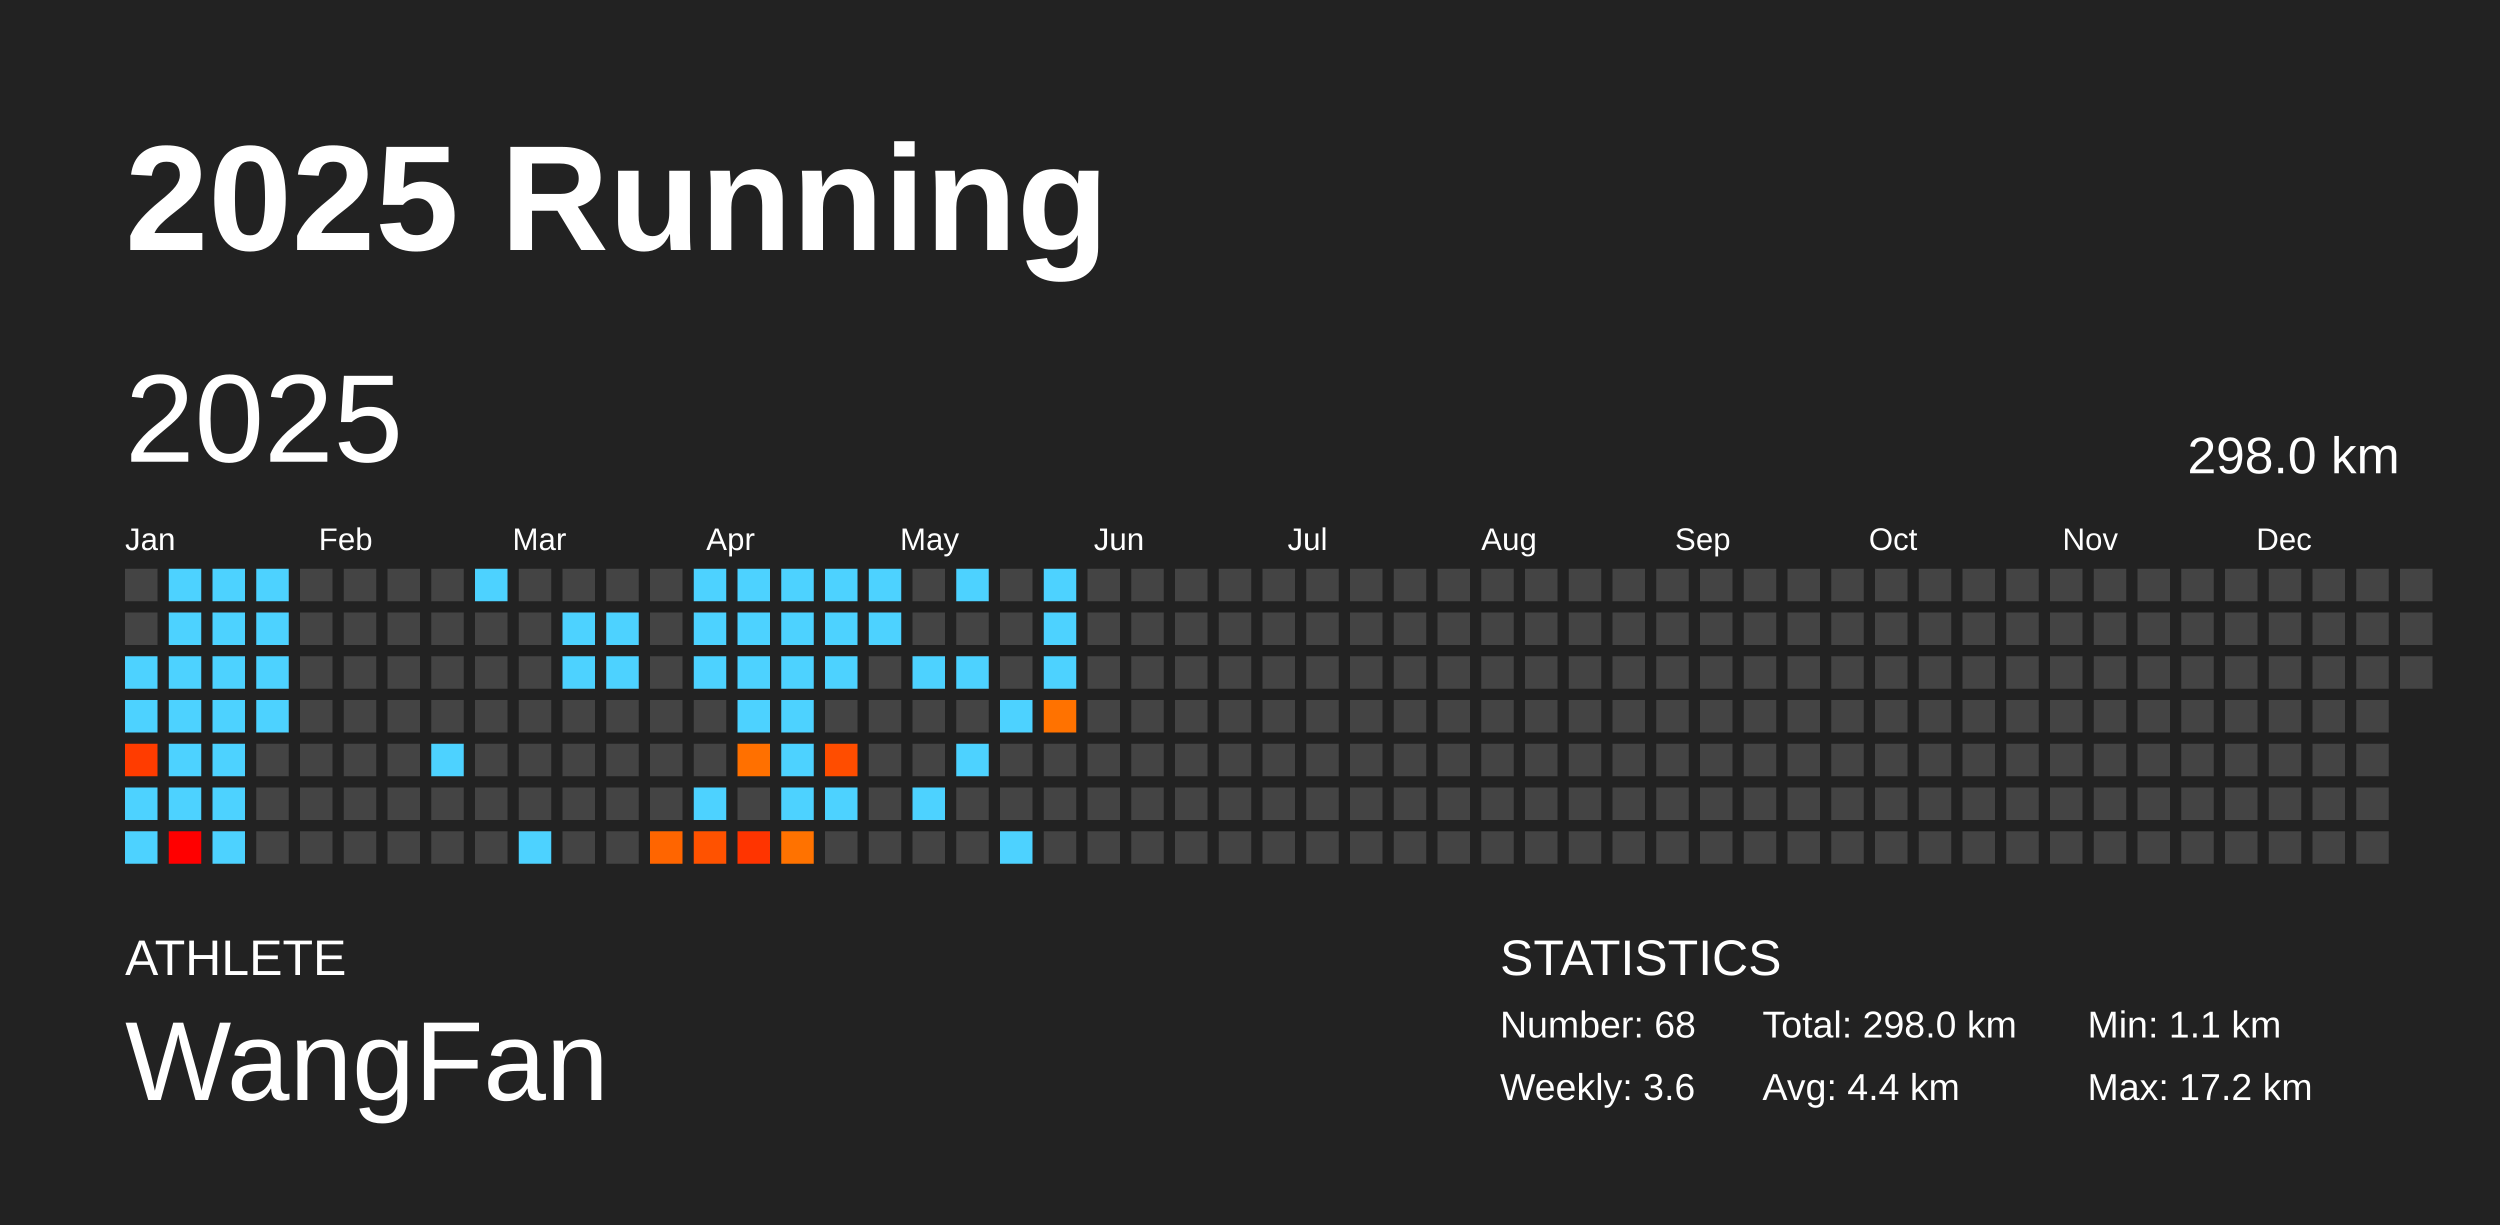
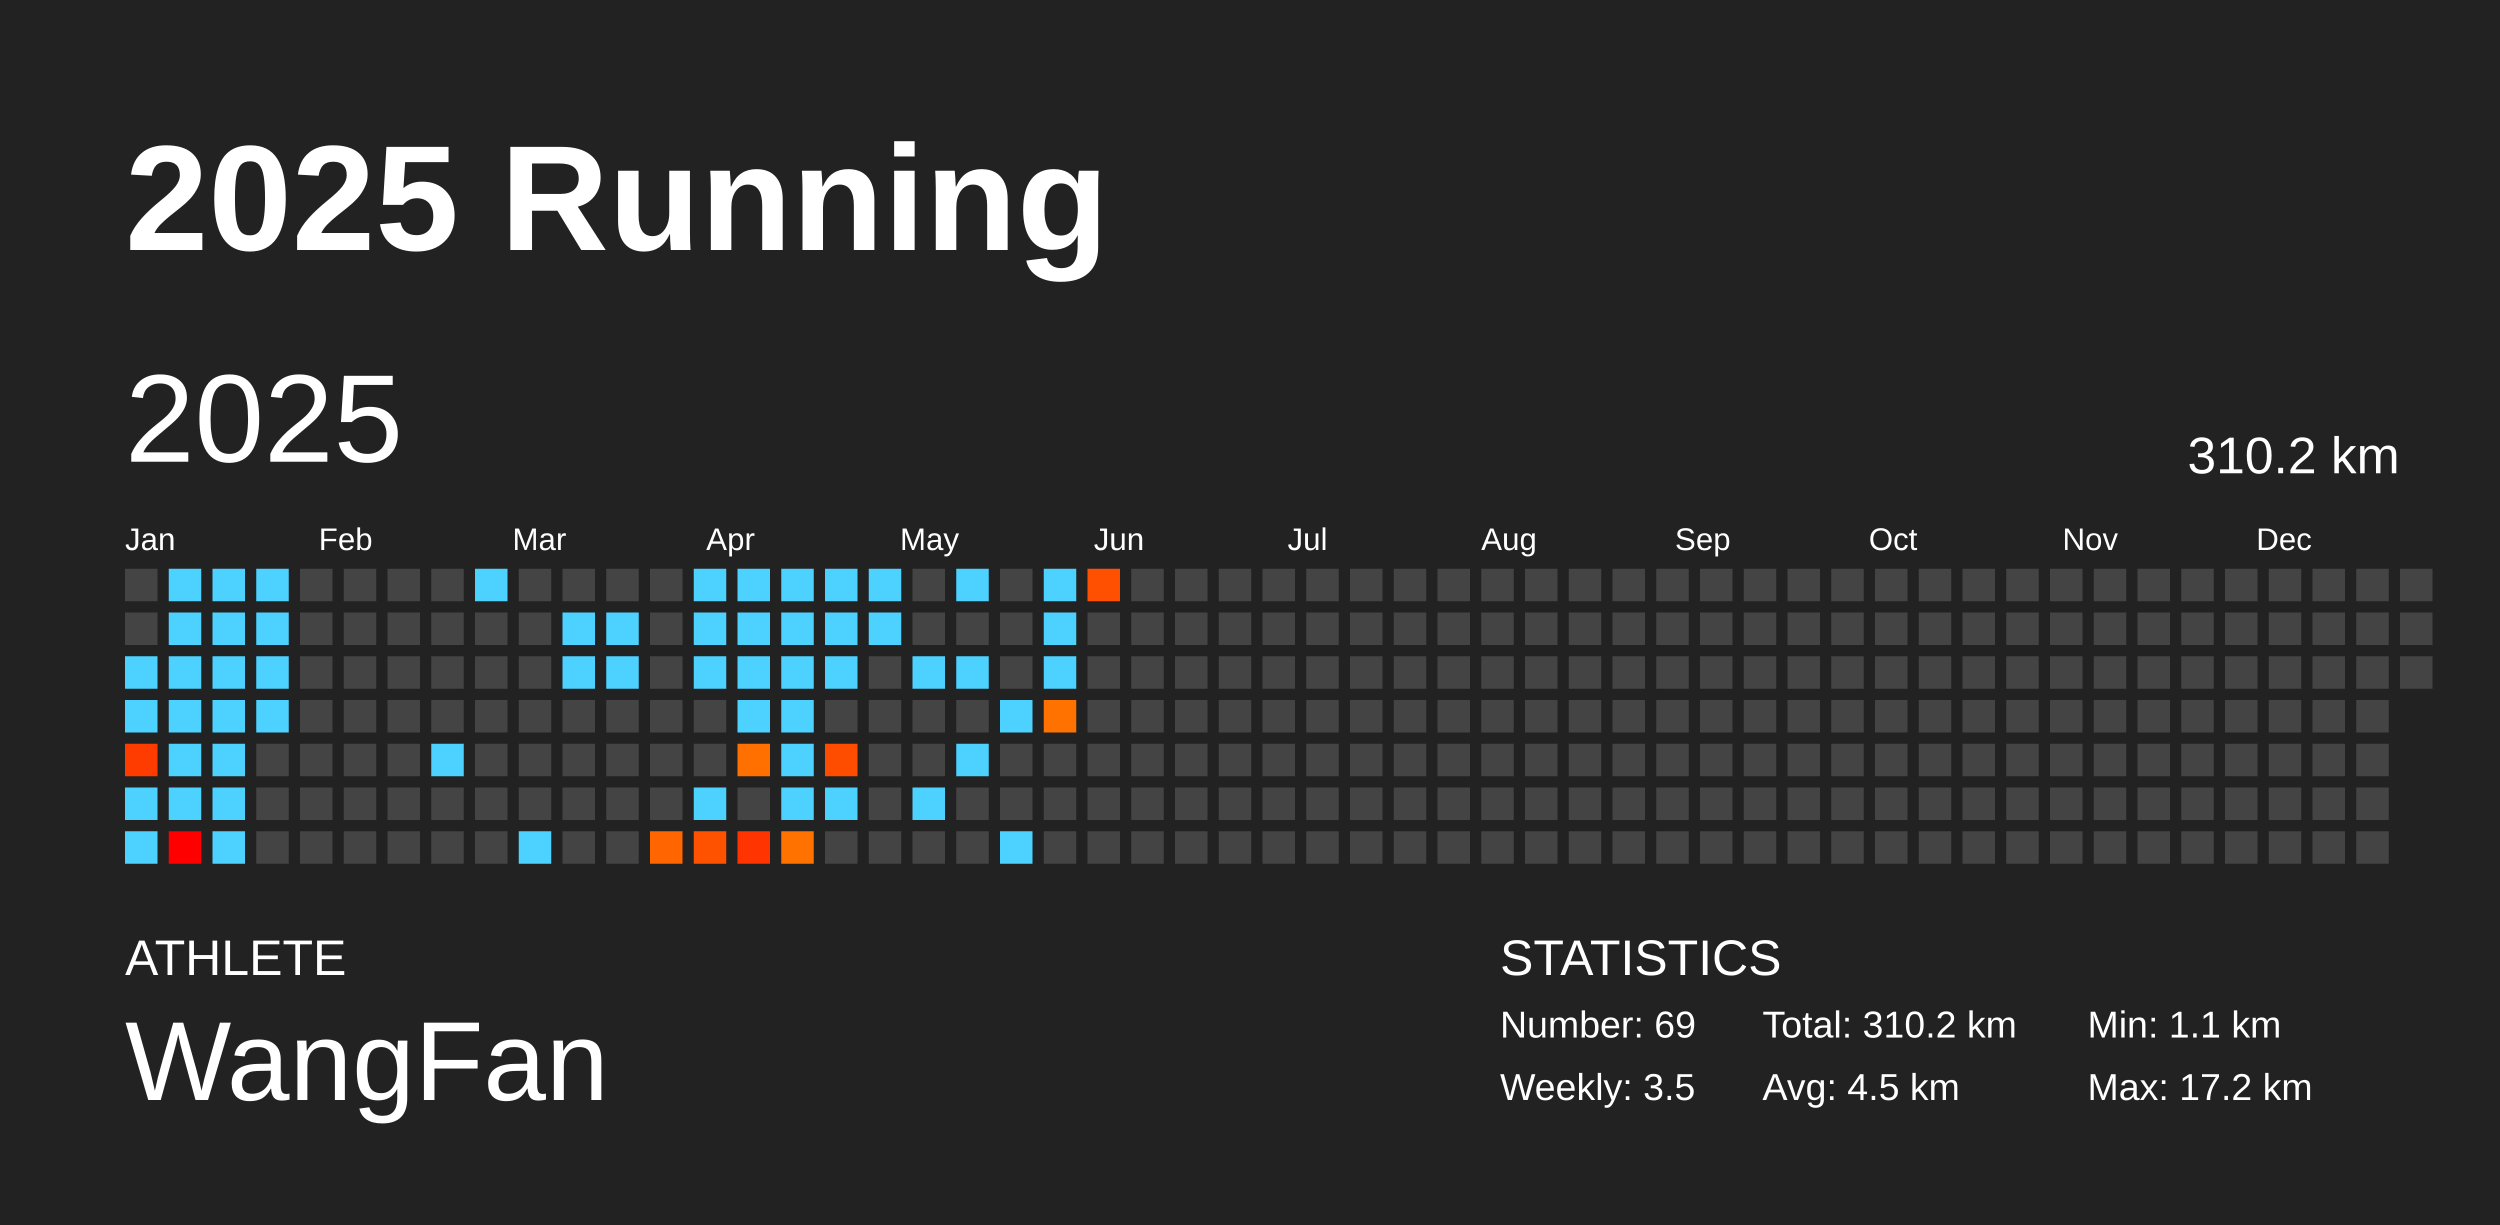
<svg xmlns="http://www.w3.org/2000/svg" baseProfile="full" height="98mm" version="1.1" viewBox="0,0,200,98" width="200mm">
  <defs />
  <rect fill="#222222" height="98" width="200" x="0" y="0" />
  <text fill="#FFFFFF" style="font-size:12px; font-family:Arial; font-weight:bold;" x="10" y="20">2025 Running</text>
  <text fill="#FFFFFF" style="font-size:4px; font-family:Arial" x="10" y="78">ATHLETE</text>
  <text fill="#FFFFFF" style="font-size:9px; font-family:Arial" x="10" y="88">WangFan</text>
  <text fill="#FFFFFF" style="font-size:4px; font-family:Arial" x="120" y="78">STATISTICS</text>
-   <text fill="#FFFFFF" style="font-size:3px; font-family:Arial" x="120" y="83">Number: 68</text>
-   <text fill="#FFFFFF" style="font-size:3px; font-family:Arial" x="120" y="88">Weekly: 3.6</text>
-   <text fill="#FFFFFF" style="font-size:3px; font-family:Arial" x="141" y="83">Total: 298.0 km</text>
-   <text fill="#FFFFFF" style="font-size:3px; font-family:Arial" x="141" y="88">Avg: 4.4 km</text>
+   <text fill="#FFFFFF" style="font-size:3px; font-family:Arial" x="120" y="83">Number: 69</text>
+   <text fill="#FFFFFF" style="font-size:3px; font-family:Arial" x="120" y="88">Weekly: 3.5</text>
+   <text fill="#FFFFFF" style="font-size:3px; font-family:Arial" x="141" y="83">Total: 310.2 km</text>
+   <text fill="#FFFFFF" style="font-size:3px; font-family:Arial" x="141" y="88">Avg: 4.5 km</text>
  <text fill="#FFFFFF" style="font-size:3px; font-family:Arial" x="167" y="83">Min: 1.1 km</text>
  <text fill="#FFFFFF" style="font-size:3px; font-family:Arial" x="167" y="88">Max: 17.2 km</text>
  <text dominant-baseline="hanging" fill="#FFFFFF" style="font-size:10.0px; font-family:Arial;" x="10" y="30">2025</text>
-   <text dominant-baseline="hanging" fill="#FFFFFF" style="font-size:4.125px; font-family:Arial;" x="175" y="35">298.0 km</text>
+   <text dominant-baseline="hanging" fill="#FFFFFF" style="font-size:4.125px; font-family:Arial;" x="175" y="35">310.2 km</text>
  <text fill="#FFFFFF" style="font-size:2.5px; font-family:Arial" x="10.0" y="44">Jan</text>
  <text fill="#FFFFFF" style="font-size:2.5px; font-family:Arial" x="25.5" y="44">Feb</text>
  <text fill="#FFFFFF" style="font-size:2.5px; font-family:Arial" x="41.0" y="44">Mar</text>
  <text fill="#FFFFFF" style="font-size:2.5px; font-family:Arial" x="56.5" y="44">Apr</text>
  <text fill="#FFFFFF" style="font-size:2.5px; font-family:Arial" x="72.0" y="44">May</text>
  <text fill="#FFFFFF" style="font-size:2.5px; font-family:Arial" x="87.5" y="44">Jun</text>
  <text fill="#FFFFFF" style="font-size:2.5px; font-family:Arial" x="103.0" y="44">Jul</text>
  <text fill="#FFFFFF" style="font-size:2.5px; font-family:Arial" x="118.5" y="44">Aug</text>
  <text fill="#FFFFFF" style="font-size:2.5px; font-family:Arial" x="134.0" y="44">Sep</text>
  <text fill="#FFFFFF" style="font-size:2.5px; font-family:Arial" x="149.5" y="44">Oct</text>
  <text fill="#FFFFFF" style="font-size:2.5px; font-family:Arial" x="165.0" y="44">Nov</text>
  <text fill="#FFFFFF" style="font-size:2.5px; font-family:Arial" x="180.5" y="44">Dec</text>
  <rect fill="#444444" height="2.6" width="2.6" x="10.0" y="45.5" />
  <rect fill="#444444" height="2.6" width="2.6" x="10.0" y="49.0" />
  <rect fill="#4dd2ff" height="2.6" width="2.6" x="10.0" y="52.5" />
  <rect fill="#4dd2ff" height="2.6" width="2.6" x="10.0" y="56.0" />
  <rect fill="#ff3c00" height="2.6" width="2.6" x="10.0" y="59.5" />
  <rect fill="#4dd2ff" height="2.6" width="2.6" x="10.0" y="63.0" />
  <rect fill="#4dd2ff" height="2.6" width="2.6" x="10.0" y="66.5" />
  <rect fill="#4dd2ff" height="2.6" width="2.6" x="13.5" y="45.5" />
  <rect fill="#4dd2ff" height="2.6" width="2.6" x="13.5" y="49.0" />
  <rect fill="#4dd2ff" height="2.6" width="2.6" x="13.5" y="52.5" />
  <rect fill="#4dd2ff" height="2.6" width="2.6" x="13.5" y="56.0" />
  <rect fill="#4dd2ff" height="2.6" width="2.6" x="13.5" y="59.5" />
  <rect fill="#4dd2ff" height="2.6" width="2.6" x="13.5" y="63.0" />
  <rect fill="#ff0000" height="2.6" width="2.6" x="13.5" y="66.5" />
  <rect fill="#4dd2ff" height="2.6" width="2.6" x="17.0" y="45.5" />
  <rect fill="#4dd2ff" height="2.6" width="2.6" x="17.0" y="49.0" />
  <rect fill="#4dd2ff" height="2.6" width="2.6" x="17.0" y="52.5" />
  <rect fill="#4dd2ff" height="2.6" width="2.6" x="17.0" y="56.0" />
  <rect fill="#4dd2ff" height="2.6" width="2.6" x="17.0" y="59.5" />
  <rect fill="#4dd2ff" height="2.6" width="2.6" x="17.0" y="63.0" />
  <rect fill="#4dd2ff" height="2.6" width="2.6" x="17.0" y="66.5" />
  <rect fill="#4dd2ff" height="2.6" width="2.6" x="20.5" y="45.5" />
  <rect fill="#4dd2ff" height="2.6" width="2.6" x="20.5" y="49.0" />
  <rect fill="#4dd2ff" height="2.6" width="2.6" x="20.5" y="52.5" />
  <rect fill="#4dd2ff" height="2.6" width="2.6" x="20.5" y="56.0" />
  <rect fill="#444444" height="2.6" width="2.6" x="20.5" y="59.5" />
  <rect fill="#444444" height="2.6" width="2.6" x="20.5" y="63.0" />
  <rect fill="#444444" height="2.6" width="2.6" x="20.5" y="66.5" />
  <rect fill="#444444" height="2.6" width="2.6" x="24.0" y="45.5" />
  <rect fill="#444444" height="2.6" width="2.6" x="24.0" y="49.0" />
  <rect fill="#444444" height="2.6" width="2.6" x="24.0" y="52.5" />
  <rect fill="#444444" height="2.6" width="2.6" x="24.0" y="56.0" />
  <rect fill="#444444" height="2.6" width="2.6" x="24.0" y="59.5" />
  <rect fill="#444444" height="2.6" width="2.6" x="24.0" y="63.0" />
  <rect fill="#444444" height="2.6" width="2.6" x="24.0" y="66.5" />
  <rect fill="#444444" height="2.6" width="2.6" x="27.5" y="45.5" />
  <rect fill="#444444" height="2.6" width="2.6" x="27.5" y="49.0" />
  <rect fill="#444444" height="2.6" width="2.6" x="27.5" y="52.5" />
  <rect fill="#444444" height="2.6" width="2.6" x="27.5" y="56.0" />
  <rect fill="#444444" height="2.6" width="2.6" x="27.5" y="59.5" />
  <rect fill="#444444" height="2.6" width="2.6" x="27.5" y="63.0" />
  <rect fill="#444444" height="2.6" width="2.6" x="27.5" y="66.5" />
  <rect fill="#444444" height="2.6" width="2.6" x="31.0" y="45.5" />
  <rect fill="#444444" height="2.6" width="2.6" x="31.0" y="49.0" />
  <rect fill="#444444" height="2.6" width="2.6" x="31.0" y="52.5" />
  <rect fill="#444444" height="2.6" width="2.6" x="31.0" y="56.0" />
  <rect fill="#444444" height="2.6" width="2.6" x="31.0" y="59.5" />
  <rect fill="#444444" height="2.6" width="2.6" x="31.0" y="63.0" />
  <rect fill="#444444" height="2.6" width="2.6" x="31.0" y="66.5" />
  <rect fill="#444444" height="2.6" width="2.6" x="34.5" y="45.5" />
  <rect fill="#444444" height="2.6" width="2.6" x="34.5" y="49.0" />
  <rect fill="#444444" height="2.6" width="2.6" x="34.5" y="52.5" />
  <rect fill="#444444" height="2.6" width="2.6" x="34.5" y="56.0" />
  <rect fill="#4dd2ff" height="2.6" width="2.6" x="34.5" y="59.5" />
  <rect fill="#444444" height="2.6" width="2.6" x="34.5" y="63.0" />
  <rect fill="#444444" height="2.6" width="2.6" x="34.5" y="66.5" />
  <rect fill="#4dd2ff" height="2.6" width="2.6" x="38.0" y="45.5" />
  <rect fill="#444444" height="2.6" width="2.6" x="38.0" y="49.0" />
  <rect fill="#444444" height="2.6" width="2.6" x="38.0" y="52.5" />
  <rect fill="#444444" height="2.6" width="2.6" x="38.0" y="56.0" />
  <rect fill="#444444" height="2.6" width="2.6" x="38.0" y="59.5" />
  <rect fill="#444444" height="2.6" width="2.6" x="38.0" y="63.0" />
  <rect fill="#444444" height="2.6" width="2.6" x="38.0" y="66.5" />
  <rect fill="#444444" height="2.6" width="2.6" x="41.5" y="45.5" />
  <rect fill="#444444" height="2.6" width="2.6" x="41.5" y="49.0" />
  <rect fill="#444444" height="2.6" width="2.6" x="41.5" y="52.5" />
  <rect fill="#444444" height="2.6" width="2.6" x="41.5" y="56.0" />
  <rect fill="#444444" height="2.6" width="2.6" x="41.5" y="59.5" />
  <rect fill="#444444" height="2.6" width="2.6" x="41.5" y="63.0" />
  <rect fill="#4dd2ff" height="2.6" width="2.6" x="41.5" y="66.5" />
  <rect fill="#444444" height="2.6" width="2.6" x="45.0" y="45.5" />
  <rect fill="#4dd2ff" height="2.6" width="2.6" x="45.0" y="49.0" />
  <rect fill="#4dd2ff" height="2.6" width="2.6" x="45.0" y="52.5" />
  <rect fill="#444444" height="2.6" width="2.6" x="45.0" y="56.0" />
  <rect fill="#444444" height="2.6" width="2.6" x="45.0" y="59.5" />
  <rect fill="#444444" height="2.6" width="2.6" x="45.0" y="63.0" />
  <rect fill="#444444" height="2.6" width="2.6" x="45.0" y="66.5" />
  <rect fill="#444444" height="2.6" width="2.6" x="48.5" y="45.5" />
  <rect fill="#4dd2ff" height="2.6" width="2.6" x="48.5" y="49.0" />
  <rect fill="#4dd2ff" height="2.6" width="2.6" x="48.5" y="52.5" />
  <rect fill="#444444" height="2.6" width="2.6" x="48.5" y="56.0" />
  <rect fill="#444444" height="2.6" width="2.6" x="48.5" y="59.5" />
  <rect fill="#444444" height="2.6" width="2.6" x="48.5" y="63.0" />
  <rect fill="#444444" height="2.6" width="2.6" x="48.5" y="66.5" />
  <rect fill="#444444" height="2.6" width="2.6" x="52.0" y="45.5" />
  <rect fill="#444444" height="2.6" width="2.6" x="52.0" y="49.0" />
  <rect fill="#444444" height="2.6" width="2.6" x="52.0" y="52.5" />
  <rect fill="#444444" height="2.6" width="2.6" x="52.0" y="56.0" />
  <rect fill="#444444" height="2.6" width="2.6" x="52.0" y="59.5" />
  <rect fill="#444444" height="2.6" width="2.6" x="52.0" y="63.0" />
  <rect fill="#ff6500" height="2.6" width="2.6" x="52.0" y="66.5" />
  <rect fill="#4dd2ff" height="2.6" width="2.6" x="55.5" y="45.5" />
  <rect fill="#4dd2ff" height="2.6" width="2.6" x="55.5" y="49.0" />
  <rect fill="#4dd2ff" height="2.6" width="2.6" x="55.5" y="52.5" />
  <rect fill="#444444" height="2.6" width="2.6" x="55.5" y="56.0" />
  <rect fill="#444444" height="2.6" width="2.6" x="55.5" y="59.5" />
  <rect fill="#4dd2ff" height="2.6" width="2.6" x="55.5" y="63.0" />
  <rect fill="#ff5200" height="2.6" width="2.6" x="55.5" y="66.5" />
  <rect fill="#4dd2ff" height="2.6" width="2.6" x="59.0" y="45.5" />
  <rect fill="#4dd2ff" height="2.6" width="2.6" x="59.0" y="49.0" />
  <rect fill="#4dd2ff" height="2.6" width="2.6" x="59.0" y="52.5" />
  <rect fill="#4dd2ff" height="2.6" width="2.6" x="59.0" y="56.0" />
  <rect fill="#ff7000" height="2.6" width="2.6" x="59.0" y="59.5" />
  <rect fill="#444444" height="2.6" width="2.6" x="59.0" y="63.0" />
  <rect fill="#ff3400" height="2.6" width="2.6" x="59.0" y="66.5" />
  <rect fill="#4dd2ff" height="2.6" width="2.6" x="62.5" y="45.5" />
  <rect fill="#4dd2ff" height="2.6" width="2.6" x="62.5" y="49.0" />
  <rect fill="#4dd2ff" height="2.6" width="2.6" x="62.5" y="52.5" />
  <rect fill="#4dd2ff" height="2.6" width="2.6" x="62.5" y="56.0" />
  <rect fill="#4dd2ff" height="2.6" width="2.6" x="62.5" y="59.5" />
  <rect fill="#4dd2ff" height="2.6" width="2.6" x="62.5" y="63.0" />
  <rect fill="#ff7200" height="2.6" width="2.6" x="62.5" y="66.5" />
  <rect fill="#4dd2ff" height="2.6" width="2.6" x="66.0" y="45.5" />
  <rect fill="#4dd2ff" height="2.6" width="2.6" x="66.0" y="49.0" />
  <rect fill="#4dd2ff" height="2.6" width="2.6" x="66.0" y="52.5" />
  <rect fill="#444444" height="2.6" width="2.6" x="66.0" y="56.0" />
  <rect fill="#ff4d00" height="2.6" width="2.6" x="66.0" y="59.5" />
  <rect fill="#4dd2ff" height="2.6" width="2.6" x="66.0" y="63.0" />
  <rect fill="#444444" height="2.6" width="2.6" x="66.0" y="66.5" />
  <rect fill="#4dd2ff" height="2.6" width="2.6" x="69.5" y="45.5" />
  <rect fill="#4dd2ff" height="2.6" width="2.6" x="69.5" y="49.0" />
  <rect fill="#444444" height="2.6" width="2.6" x="69.5" y="52.5" />
  <rect fill="#444444" height="2.6" width="2.6" x="69.5" y="56.0" />
  <rect fill="#444444" height="2.6" width="2.6" x="69.5" y="59.5" />
  <rect fill="#444444" height="2.6" width="2.6" x="69.5" y="63.0" />
  <rect fill="#444444" height="2.6" width="2.6" x="69.5" y="66.5" />
  <rect fill="#444444" height="2.6" width="2.6" x="73.0" y="45.5" />
  <rect fill="#444444" height="2.6" width="2.6" x="73.0" y="49.0" />
  <rect fill="#4dd2ff" height="2.6" width="2.6" x="73.0" y="52.5" />
  <rect fill="#444444" height="2.6" width="2.6" x="73.0" y="56.0" />
  <rect fill="#444444" height="2.6" width="2.6" x="73.0" y="59.5" />
  <rect fill="#4dd2ff" height="2.6" width="2.6" x="73.0" y="63.0" />
  <rect fill="#444444" height="2.6" width="2.6" x="73.0" y="66.5" />
  <rect fill="#4dd2ff" height="2.6" width="2.6" x="76.5" y="45.5" />
  <rect fill="#444444" height="2.6" width="2.6" x="76.5" y="49.0" />
  <rect fill="#4dd2ff" height="2.6" width="2.6" x="76.5" y="52.5" />
  <rect fill="#444444" height="2.6" width="2.6" x="76.5" y="56.0" />
  <rect fill="#4dd2ff" height="2.6" width="2.6" x="76.5" y="59.5" />
  <rect fill="#444444" height="2.6" width="2.6" x="76.5" y="63.0" />
  <rect fill="#444444" height="2.6" width="2.6" x="76.5" y="66.5" />
  <rect fill="#444444" height="2.6" width="2.6" x="80.0" y="45.5" />
  <rect fill="#444444" height="2.6" width="2.6" x="80.0" y="49.0" />
  <rect fill="#444444" height="2.6" width="2.6" x="80.0" y="52.5" />
  <rect fill="#4dd2ff" height="2.6" width="2.6" x="80.0" y="56.0" />
  <rect fill="#444444" height="2.6" width="2.6" x="80.0" y="59.5" />
  <rect fill="#444444" height="2.6" width="2.6" x="80.0" y="63.0" />
  <rect fill="#4dd2ff" height="2.6" width="2.6" x="80.0" y="66.5" />
  <rect fill="#4dd2ff" height="2.6" width="2.6" x="83.5" y="45.5" />
  <rect fill="#4dd2ff" height="2.6" width="2.6" x="83.5" y="49.0" />
  <rect fill="#4dd2ff" height="2.6" width="2.6" x="83.5" y="52.5" />
  <rect fill="#ff7200" height="2.6" width="2.6" x="83.5" y="56.0" />
  <rect fill="#444444" height="2.6" width="2.6" x="83.5" y="59.5" />
  <rect fill="#444444" height="2.6" width="2.6" x="83.5" y="63.0" />
  <rect fill="#444444" height="2.6" width="2.6" x="83.5" y="66.5" />
-   <rect fill="#444444" height="2.6" width="2.6" x="87.0" y="45.5" />
+   <rect fill="#ff4f00" height="2.6" width="2.6" x="87.0" y="45.5" />
  <rect fill="#444444" height="2.6" width="2.6" x="87.0" y="49.0" />
  <rect fill="#444444" height="2.6" width="2.6" x="87.0" y="52.5" />
  <rect fill="#444444" height="2.6" width="2.6" x="87.0" y="56.0" />
  <rect fill="#444444" height="2.6" width="2.6" x="87.0" y="59.5" />
  <rect fill="#444444" height="2.6" width="2.6" x="87.0" y="63.0" />
  <rect fill="#444444" height="2.6" width="2.6" x="87.0" y="66.5" />
  <rect fill="#444444" height="2.6" width="2.6" x="90.5" y="45.5" />
  <rect fill="#444444" height="2.6" width="2.6" x="90.5" y="49.0" />
  <rect fill="#444444" height="2.6" width="2.6" x="90.5" y="52.5" />
  <rect fill="#444444" height="2.6" width="2.6" x="90.5" y="56.0" />
  <rect fill="#444444" height="2.6" width="2.6" x="90.5" y="59.5" />
  <rect fill="#444444" height="2.6" width="2.6" x="90.5" y="63.0" />
  <rect fill="#444444" height="2.6" width="2.6" x="90.5" y="66.5" />
  <rect fill="#444444" height="2.6" width="2.6" x="94.0" y="45.5" />
  <rect fill="#444444" height="2.6" width="2.6" x="94.0" y="49.0" />
  <rect fill="#444444" height="2.6" width="2.6" x="94.0" y="52.5" />
  <rect fill="#444444" height="2.6" width="2.6" x="94.0" y="56.0" />
  <rect fill="#444444" height="2.6" width="2.6" x="94.0" y="59.5" />
  <rect fill="#444444" height="2.6" width="2.6" x="94.0" y="63.0" />
  <rect fill="#444444" height="2.6" width="2.6" x="94.0" y="66.5" />
  <rect fill="#444444" height="2.6" width="2.6" x="97.5" y="45.5" />
  <rect fill="#444444" height="2.6" width="2.6" x="97.5" y="49.0" />
  <rect fill="#444444" height="2.6" width="2.6" x="97.5" y="52.5" />
  <rect fill="#444444" height="2.6" width="2.6" x="97.5" y="56.0" />
  <rect fill="#444444" height="2.6" width="2.6" x="97.5" y="59.5" />
  <rect fill="#444444" height="2.6" width="2.6" x="97.5" y="63.0" />
  <rect fill="#444444" height="2.6" width="2.6" x="97.5" y="66.5" />
  <rect fill="#444444" height="2.6" width="2.6" x="101.0" y="45.5" />
  <rect fill="#444444" height="2.6" width="2.6" x="101.0" y="49.0" />
  <rect fill="#444444" height="2.6" width="2.6" x="101.0" y="52.5" />
  <rect fill="#444444" height="2.6" width="2.6" x="101.0" y="56.0" />
  <rect fill="#444444" height="2.6" width="2.6" x="101.0" y="59.5" />
  <rect fill="#444444" height="2.6" width="2.6" x="101.0" y="63.0" />
  <rect fill="#444444" height="2.6" width="2.6" x="101.0" y="66.5" />
  <rect fill="#444444" height="2.6" width="2.6" x="104.5" y="45.5" />
  <rect fill="#444444" height="2.6" width="2.6" x="104.5" y="49.0" />
  <rect fill="#444444" height="2.6" width="2.6" x="104.5" y="52.5" />
  <rect fill="#444444" height="2.6" width="2.6" x="104.5" y="56.0" />
  <rect fill="#444444" height="2.6" width="2.6" x="104.5" y="59.5" />
  <rect fill="#444444" height="2.6" width="2.6" x="104.5" y="63.0" />
  <rect fill="#444444" height="2.6" width="2.6" x="104.5" y="66.5" />
  <rect fill="#444444" height="2.6" width="2.6" x="108.0" y="45.5" />
  <rect fill="#444444" height="2.6" width="2.6" x="108.0" y="49.0" />
  <rect fill="#444444" height="2.6" width="2.6" x="108.0" y="52.5" />
  <rect fill="#444444" height="2.6" width="2.6" x="108.0" y="56.0" />
  <rect fill="#444444" height="2.6" width="2.6" x="108.0" y="59.5" />
  <rect fill="#444444" height="2.6" width="2.6" x="108.0" y="63.0" />
  <rect fill="#444444" height="2.6" width="2.6" x="108.0" y="66.5" />
  <rect fill="#444444" height="2.6" width="2.6" x="111.5" y="45.5" />
  <rect fill="#444444" height="2.6" width="2.6" x="111.5" y="49.0" />
  <rect fill="#444444" height="2.6" width="2.6" x="111.5" y="52.5" />
  <rect fill="#444444" height="2.6" width="2.6" x="111.5" y="56.0" />
  <rect fill="#444444" height="2.6" width="2.6" x="111.5" y="59.5" />
  <rect fill="#444444" height="2.6" width="2.6" x="111.5" y="63.0" />
  <rect fill="#444444" height="2.6" width="2.6" x="111.5" y="66.5" />
  <rect fill="#444444" height="2.6" width="2.6" x="115.0" y="45.5" />
  <rect fill="#444444" height="2.6" width="2.6" x="115.0" y="49.0" />
  <rect fill="#444444" height="2.6" width="2.6" x="115.0" y="52.5" />
  <rect fill="#444444" height="2.6" width="2.6" x="115.0" y="56.0" />
  <rect fill="#444444" height="2.6" width="2.6" x="115.0" y="59.5" />
  <rect fill="#444444" height="2.6" width="2.6" x="115.0" y="63.0" />
  <rect fill="#444444" height="2.6" width="2.6" x="115.0" y="66.5" />
  <rect fill="#444444" height="2.6" width="2.6" x="118.5" y="45.5" />
  <rect fill="#444444" height="2.6" width="2.6" x="118.5" y="49.0" />
  <rect fill="#444444" height="2.6" width="2.6" x="118.5" y="52.5" />
  <rect fill="#444444" height="2.6" width="2.6" x="118.5" y="56.0" />
  <rect fill="#444444" height="2.6" width="2.6" x="118.5" y="59.5" />
  <rect fill="#444444" height="2.6" width="2.6" x="118.5" y="63.0" />
  <rect fill="#444444" height="2.6" width="2.6" x="118.5" y="66.5" />
  <rect fill="#444444" height="2.6" width="2.6" x="122.0" y="45.5" />
  <rect fill="#444444" height="2.6" width="2.6" x="122.0" y="49.0" />
  <rect fill="#444444" height="2.6" width="2.6" x="122.0" y="52.5" />
  <rect fill="#444444" height="2.6" width="2.6" x="122.0" y="56.0" />
  <rect fill="#444444" height="2.6" width="2.6" x="122.0" y="59.5" />
  <rect fill="#444444" height="2.6" width="2.6" x="122.0" y="63.0" />
  <rect fill="#444444" height="2.6" width="2.6" x="122.0" y="66.5" />
  <rect fill="#444444" height="2.6" width="2.6" x="125.5" y="45.5" />
  <rect fill="#444444" height="2.6" width="2.6" x="125.5" y="49.0" />
  <rect fill="#444444" height="2.6" width="2.6" x="125.5" y="52.5" />
  <rect fill="#444444" height="2.6" width="2.6" x="125.5" y="56.0" />
  <rect fill="#444444" height="2.6" width="2.6" x="125.5" y="59.5" />
  <rect fill="#444444" height="2.6" width="2.6" x="125.5" y="63.0" />
  <rect fill="#444444" height="2.6" width="2.6" x="125.5" y="66.5" />
  <rect fill="#444444" height="2.6" width="2.6" x="129.0" y="45.5" />
  <rect fill="#444444" height="2.6" width="2.6" x="129.0" y="49.0" />
  <rect fill="#444444" height="2.6" width="2.6" x="129.0" y="52.5" />
  <rect fill="#444444" height="2.6" width="2.6" x="129.0" y="56.0" />
  <rect fill="#444444" height="2.6" width="2.6" x="129.0" y="59.5" />
  <rect fill="#444444" height="2.6" width="2.6" x="129.0" y="63.0" />
  <rect fill="#444444" height="2.6" width="2.6" x="129.0" y="66.5" />
  <rect fill="#444444" height="2.6" width="2.6" x="132.5" y="45.5" />
  <rect fill="#444444" height="2.6" width="2.6" x="132.5" y="49.0" />
  <rect fill="#444444" height="2.6" width="2.6" x="132.5" y="52.5" />
  <rect fill="#444444" height="2.6" width="2.6" x="132.5" y="56.0" />
  <rect fill="#444444" height="2.6" width="2.6" x="132.5" y="59.5" />
  <rect fill="#444444" height="2.6" width="2.6" x="132.5" y="63.0" />
  <rect fill="#444444" height="2.6" width="2.6" x="132.5" y="66.5" />
  <rect fill="#444444" height="2.6" width="2.6" x="136.0" y="45.5" />
  <rect fill="#444444" height="2.6" width="2.6" x="136.0" y="49.0" />
  <rect fill="#444444" height="2.6" width="2.6" x="136.0" y="52.5" />
  <rect fill="#444444" height="2.6" width="2.6" x="136.0" y="56.0" />
  <rect fill="#444444" height="2.6" width="2.6" x="136.0" y="59.5" />
  <rect fill="#444444" height="2.6" width="2.6" x="136.0" y="63.0" />
  <rect fill="#444444" height="2.6" width="2.6" x="136.0" y="66.5" />
  <rect fill="#444444" height="2.6" width="2.6" x="139.5" y="45.5" />
  <rect fill="#444444" height="2.6" width="2.6" x="139.5" y="49.0" />
  <rect fill="#444444" height="2.6" width="2.6" x="139.5" y="52.5" />
  <rect fill="#444444" height="2.6" width="2.6" x="139.5" y="56.0" />
  <rect fill="#444444" height="2.6" width="2.6" x="139.5" y="59.5" />
  <rect fill="#444444" height="2.6" width="2.6" x="139.5" y="63.0" />
  <rect fill="#444444" height="2.6" width="2.6" x="139.5" y="66.5" />
  <rect fill="#444444" height="2.6" width="2.6" x="143.0" y="45.5" />
  <rect fill="#444444" height="2.6" width="2.6" x="143.0" y="49.0" />
  <rect fill="#444444" height="2.6" width="2.6" x="143.0" y="52.5" />
  <rect fill="#444444" height="2.6" width="2.6" x="143.0" y="56.0" />
  <rect fill="#444444" height="2.6" width="2.6" x="143.0" y="59.5" />
  <rect fill="#444444" height="2.6" width="2.6" x="143.0" y="63.0" />
  <rect fill="#444444" height="2.6" width="2.6" x="143.0" y="66.5" />
  <rect fill="#444444" height="2.6" width="2.6" x="146.5" y="45.5" />
  <rect fill="#444444" height="2.6" width="2.6" x="146.5" y="49.0" />
  <rect fill="#444444" height="2.6" width="2.6" x="146.5" y="52.5" />
  <rect fill="#444444" height="2.6" width="2.6" x="146.5" y="56.0" />
  <rect fill="#444444" height="2.6" width="2.6" x="146.5" y="59.5" />
  <rect fill="#444444" height="2.6" width="2.6" x="146.5" y="63.0" />
  <rect fill="#444444" height="2.6" width="2.6" x="146.5" y="66.5" />
  <rect fill="#444444" height="2.6" width="2.6" x="150.0" y="45.5" />
  <rect fill="#444444" height="2.6" width="2.6" x="150.0" y="49.0" />
  <rect fill="#444444" height="2.6" width="2.6" x="150.0" y="52.5" />
  <rect fill="#444444" height="2.6" width="2.6" x="150.0" y="56.0" />
  <rect fill="#444444" height="2.6" width="2.6" x="150.0" y="59.5" />
  <rect fill="#444444" height="2.6" width="2.6" x="150.0" y="63.0" />
  <rect fill="#444444" height="2.6" width="2.6" x="150.0" y="66.5" />
  <rect fill="#444444" height="2.6" width="2.6" x="153.5" y="45.5" />
  <rect fill="#444444" height="2.6" width="2.6" x="153.5" y="49.0" />
  <rect fill="#444444" height="2.6" width="2.6" x="153.5" y="52.5" />
  <rect fill="#444444" height="2.6" width="2.6" x="153.5" y="56.0" />
  <rect fill="#444444" height="2.6" width="2.6" x="153.5" y="59.5" />
  <rect fill="#444444" height="2.6" width="2.6" x="153.5" y="63.0" />
  <rect fill="#444444" height="2.6" width="2.6" x="153.5" y="66.5" />
  <rect fill="#444444" height="2.6" width="2.6" x="157.0" y="45.5" />
  <rect fill="#444444" height="2.6" width="2.6" x="157.0" y="49.0" />
  <rect fill="#444444" height="2.6" width="2.6" x="157.0" y="52.5" />
  <rect fill="#444444" height="2.6" width="2.6" x="157.0" y="56.0" />
  <rect fill="#444444" height="2.6" width="2.6" x="157.0" y="59.5" />
  <rect fill="#444444" height="2.6" width="2.6" x="157.0" y="63.0" />
  <rect fill="#444444" height="2.6" width="2.6" x="157.0" y="66.5" />
  <rect fill="#444444" height="2.6" width="2.6" x="160.5" y="45.5" />
  <rect fill="#444444" height="2.6" width="2.6" x="160.5" y="49.0" />
  <rect fill="#444444" height="2.6" width="2.6" x="160.5" y="52.5" />
  <rect fill="#444444" height="2.6" width="2.6" x="160.5" y="56.0" />
  <rect fill="#444444" height="2.6" width="2.6" x="160.5" y="59.5" />
  <rect fill="#444444" height="2.6" width="2.6" x="160.5" y="63.0" />
  <rect fill="#444444" height="2.6" width="2.6" x="160.5" y="66.5" />
  <rect fill="#444444" height="2.6" width="2.6" x="164.0" y="45.5" />
  <rect fill="#444444" height="2.6" width="2.6" x="164.0" y="49.0" />
  <rect fill="#444444" height="2.6" width="2.6" x="164.0" y="52.5" />
  <rect fill="#444444" height="2.6" width="2.6" x="164.0" y="56.0" />
  <rect fill="#444444" height="2.6" width="2.6" x="164.0" y="59.5" />
  <rect fill="#444444" height="2.6" width="2.6" x="164.0" y="63.0" />
  <rect fill="#444444" height="2.6" width="2.6" x="164.0" y="66.5" />
  <rect fill="#444444" height="2.6" width="2.6" x="167.5" y="45.5" />
  <rect fill="#444444" height="2.6" width="2.6" x="167.5" y="49.0" />
  <rect fill="#444444" height="2.6" width="2.6" x="167.5" y="52.5" />
  <rect fill="#444444" height="2.6" width="2.6" x="167.5" y="56.0" />
  <rect fill="#444444" height="2.6" width="2.6" x="167.5" y="59.5" />
  <rect fill="#444444" height="2.6" width="2.6" x="167.5" y="63.0" />
  <rect fill="#444444" height="2.6" width="2.6" x="167.5" y="66.5" />
  <rect fill="#444444" height="2.6" width="2.6" x="171.0" y="45.5" />
  <rect fill="#444444" height="2.6" width="2.6" x="171.0" y="49.0" />
  <rect fill="#444444" height="2.6" width="2.6" x="171.0" y="52.5" />
  <rect fill="#444444" height="2.6" width="2.6" x="171.0" y="56.0" />
  <rect fill="#444444" height="2.6" width="2.6" x="171.0" y="59.5" />
  <rect fill="#444444" height="2.6" width="2.6" x="171.0" y="63.0" />
  <rect fill="#444444" height="2.6" width="2.6" x="171.0" y="66.5" />
  <rect fill="#444444" height="2.6" width="2.6" x="174.5" y="45.5" />
  <rect fill="#444444" height="2.6" width="2.6" x="174.5" y="49.0" />
  <rect fill="#444444" height="2.6" width="2.6" x="174.5" y="52.5" />
  <rect fill="#444444" height="2.6" width="2.6" x="174.5" y="56.0" />
  <rect fill="#444444" height="2.6" width="2.6" x="174.5" y="59.5" />
  <rect fill="#444444" height="2.6" width="2.6" x="174.5" y="63.0" />
  <rect fill="#444444" height="2.6" width="2.6" x="174.5" y="66.5" />
  <rect fill="#444444" height="2.6" width="2.6" x="178.0" y="45.5" />
  <rect fill="#444444" height="2.6" width="2.6" x="178.0" y="49.0" />
  <rect fill="#444444" height="2.6" width="2.6" x="178.0" y="52.5" />
  <rect fill="#444444" height="2.6" width="2.6" x="178.0" y="56.0" />
  <rect fill="#444444" height="2.6" width="2.6" x="178.0" y="59.5" />
  <rect fill="#444444" height="2.6" width="2.6" x="178.0" y="63.0" />
  <rect fill="#444444" height="2.6" width="2.6" x="178.0" y="66.5" />
  <rect fill="#444444" height="2.6" width="2.6" x="181.5" y="45.5" />
  <rect fill="#444444" height="2.6" width="2.6" x="181.5" y="49.0" />
  <rect fill="#444444" height="2.6" width="2.6" x="181.5" y="52.5" />
  <rect fill="#444444" height="2.6" width="2.6" x="181.5" y="56.0" />
  <rect fill="#444444" height="2.6" width="2.6" x="181.5" y="59.5" />
  <rect fill="#444444" height="2.6" width="2.6" x="181.5" y="63.0" />
  <rect fill="#444444" height="2.6" width="2.6" x="181.5" y="66.5" />
  <rect fill="#444444" height="2.6" width="2.6" x="185.0" y="45.5" />
  <rect fill="#444444" height="2.6" width="2.6" x="185.0" y="49.0" />
  <rect fill="#444444" height="2.6" width="2.6" x="185.0" y="52.5" />
  <rect fill="#444444" height="2.6" width="2.6" x="185.0" y="56.0" />
  <rect fill="#444444" height="2.6" width="2.6" x="185.0" y="59.5" />
  <rect fill="#444444" height="2.6" width="2.6" x="185.0" y="63.0" />
  <rect fill="#444444" height="2.6" width="2.6" x="185.0" y="66.5" />
  <rect fill="#444444" height="2.6" width="2.6" x="188.5" y="45.5" />
  <rect fill="#444444" height="2.6" width="2.6" x="188.5" y="49.0" />
  <rect fill="#444444" height="2.6" width="2.6" x="188.5" y="52.5" />
  <rect fill="#444444" height="2.6" width="2.6" x="188.5" y="56.0" />
  <rect fill="#444444" height="2.6" width="2.6" x="188.5" y="59.5" />
  <rect fill="#444444" height="2.6" width="2.6" x="188.5" y="63.0" />
  <rect fill="#444444" height="2.6" width="2.6" x="188.5" y="66.5" />
  <rect fill="#444444" height="2.6" width="2.6" x="192.0" y="45.5" />
  <rect fill="#444444" height="2.6" width="2.6" x="192.0" y="49.0" />
  <rect fill="#444444" height="2.6" width="2.6" x="192.0" y="52.5" />
</svg>
